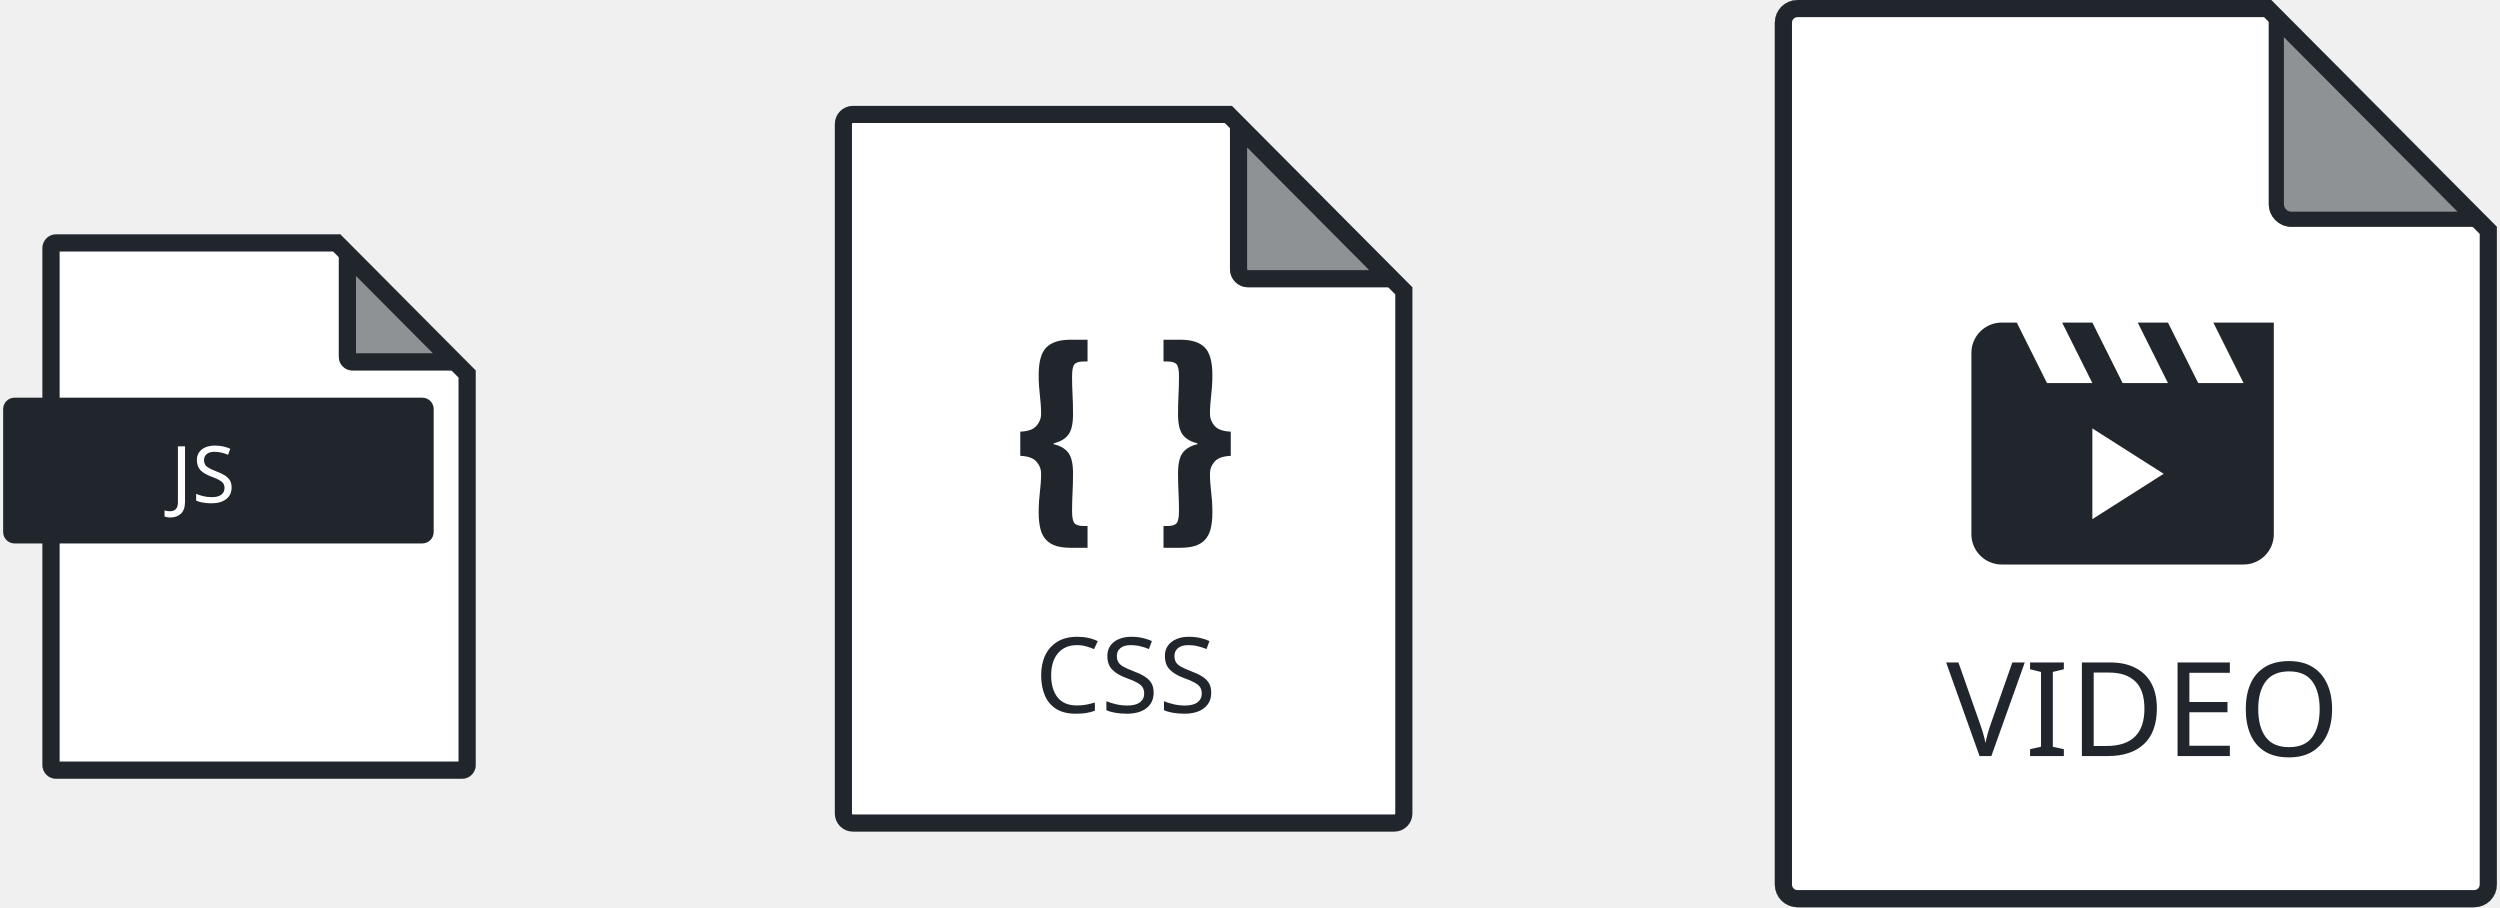
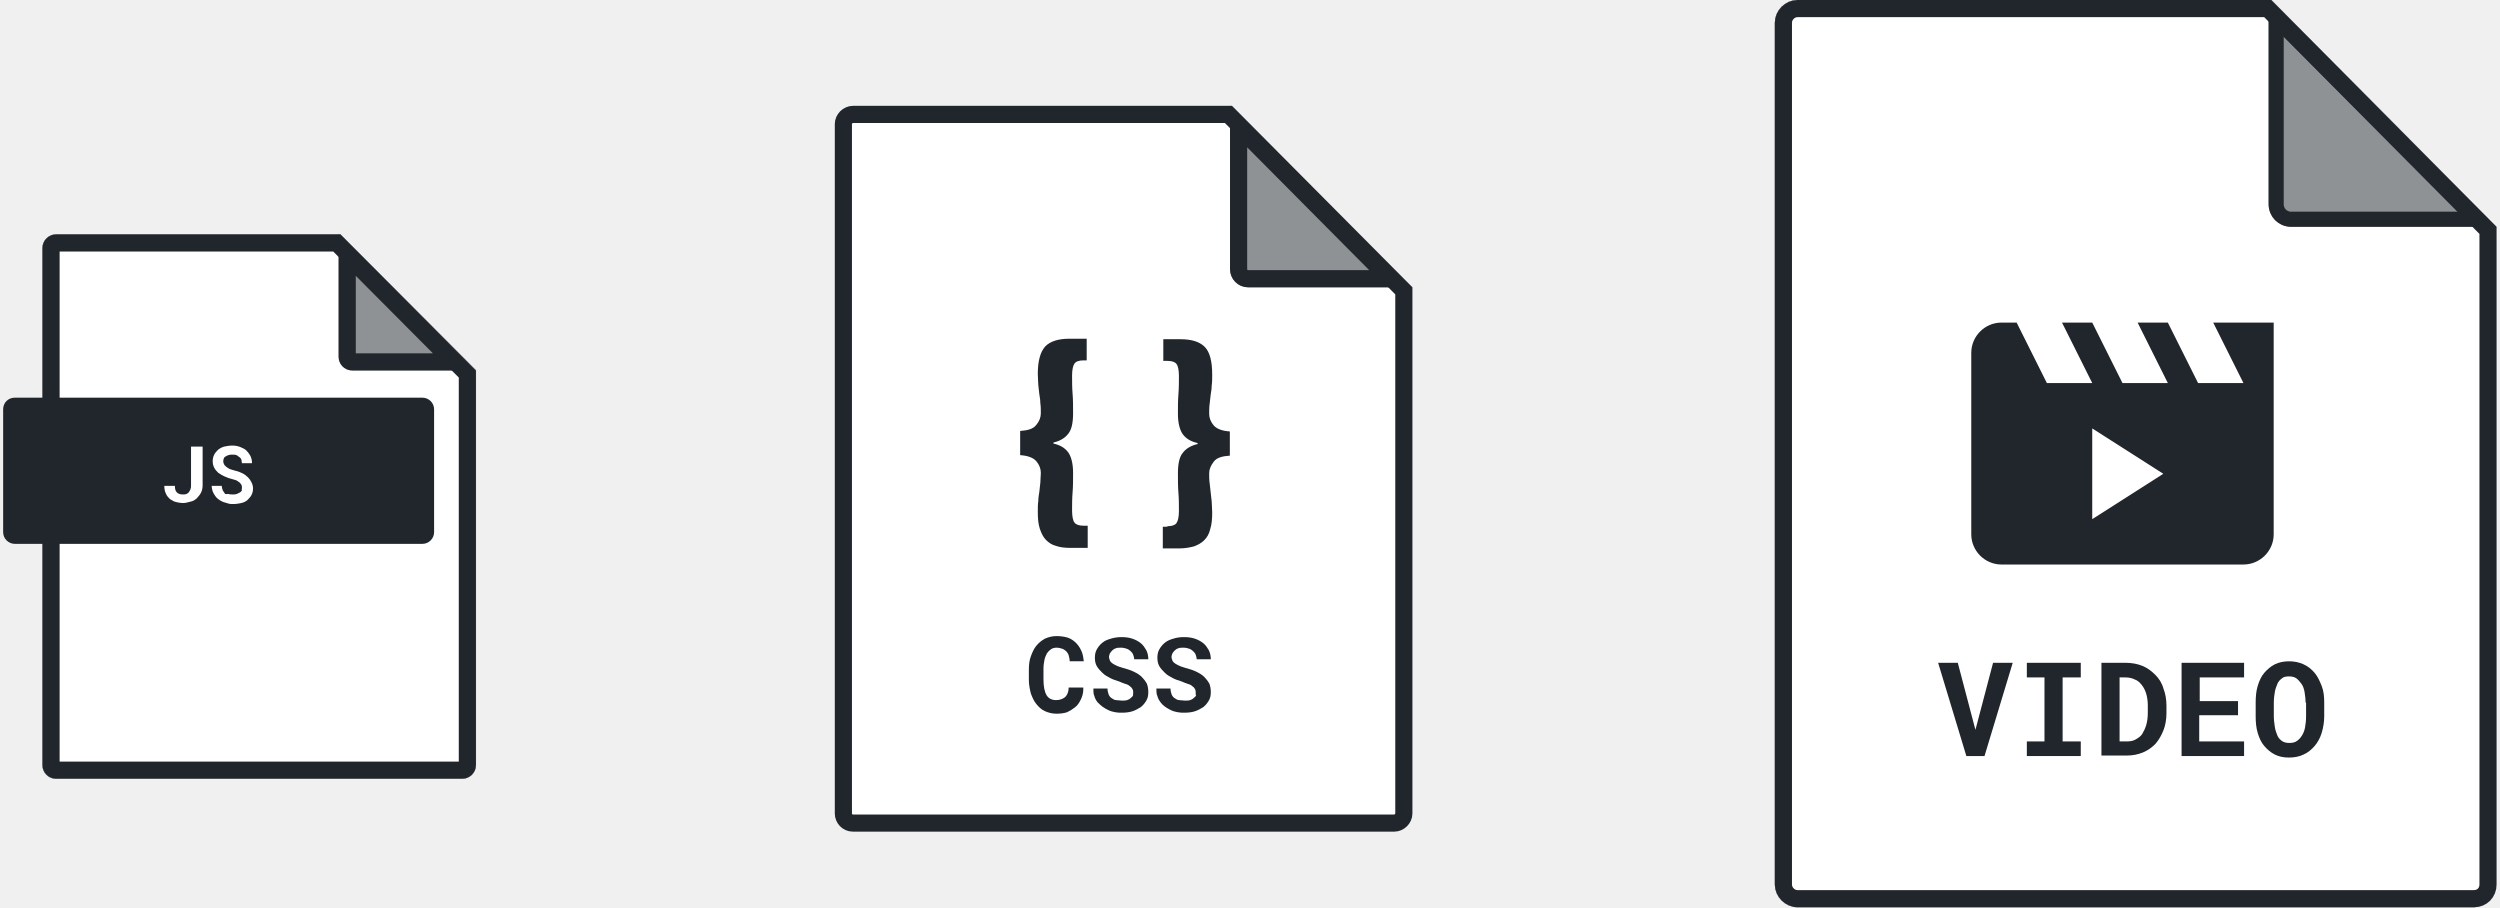
- <svg xmlns="http://www.w3.org/2000/svg" xmlns:xlink="http://www.w3.org/1999/xlink" width="496" height="180" viewBox="0 0 496 180" version="1.1">
-   <defs>
-     <path d="M78.79,4.31785671e-15 L114.603,36 L114.603,140.404 C114.603,142.39 112.983,144 111.016,144 L3.587,144 C1.606,144 0,142.383 0,140.404 L0,3.595 C0,1.61 1.62,0 3.587,0 L78.79,0 Z" id="path-1" />
-     <path d="M114.213,36 L114.213,3.6 C114.213,1.612 112.605,1.93917618e-16 110.616,4.33782205e-16 L78.4,4.31785671e-15" id="path-2" />
-     <path d="M98.487,5.39732121e-15 L143.254,45 L143.254,175.506 C143.254,177.988 141.242,180 138.75,180 L4.504,180 C2.016,180 0,177.979 0,175.506 L0,4.494 C0,2.012 2.011,0 4.504,0 L98.487,0 Z" id="path-3" />
-     <path d="M142.767,45 L142.767,4.5 C142.767,2.015 140.756,2.42397037e-16 138.269,5.42227789e-16 L98,5.39732121e-15" id="path-4" />
-     <path d="M98.487,5.39732121e-15 L143.254,45 L143.254,175.506 C143.254,177.988 141.242,180 138.75,180 L4.504,180 C2.016,180 0,177.979 0,175.506 L0,4.494 C0,2.012 2.011,0 4.504,0 L98.487,0 Z" id="path-5" />
-     <path d="M142.767,45 L142.767,4.5 C142.767,2.015 140.756,2.42397037e-16 138.269,5.42227789e-16 L98,5.39732121e-15" id="path-6" />
-     <path d="M59.092,3.23839253e-15 L85.952,27 L85.952,105.303 C85.952,106.793 84.737,108 83.262,108 L2.69,108 C1.205,108 0,106.787 0,105.303 L0,2.697 C0,1.207 1.215,0 2.69,0 L59.092,0 Z" id="path-7" />
-     <path d="M85.66,27 L85.66,2.688 C85.66,1.203 84.454,1.45438213e-16 82.962,3.25336654e-16 L58.8,3.23839253e-15" id="path-8" />
-     <path d="M66.892,3.23839253e-15 L93.752,27 L93.752,105.303 C93.752,106.793 92.537,108 91.062,108 L10.49,108 C9.005,108 7.8,106.787 7.8,105.303 L7.8,2.697 C7.8,1.207 9.015,0 10.49,0 L66.892,0 Z" id="path-9" />
-     <path d="M93.46,27 L93.46,2.688 C93.46,1.203 92.254,1.45438213e-16 90.762,3.25336654e-16 L66.6,3.23839253e-15" id="path-10" />
-   </defs>
-   <g id="Page-1" stroke="none" stroke-width="1" fill="none" fill-rule="evenodd">
+ <svg xmlns="http://www.w3.org/2000/svg" version="1.1" id="Layer_1" x="0px" y="0px" viewBox="0 0 496 180" style="enable-background:new 0 0 496 180;" xml:space="preserve">
+   <style type="text/css">
+ 	.st0{fill:#FFFFFF;}
+ 	.st1{fill:none;stroke:#21262D;stroke-width:3.406;}
+ 	.st2{fill:#21262D;fill-opacity:0.502;}
+ 	.st3{enable-background:new    ;}
+ 	.st4{fill:#21262D;}
+ 	.st5{fill:#C5C5C5;fill-opacity:0.502;}
+ 	.st6{fill:none;stroke:#21262D;stroke-width:3;}
+ 	.st7{font-family:'RobotoMono-Regular';}
+ 	.st8{font-size:26px;}
+ 	.st9{fill:none;stroke:#21262D;stroke-width:2.044;}
+ 	.st10{fill:none;stroke:#21262D;stroke-width:1.8;}
+ 	.st11{font-size:15.6px;}
+ </style>
+   <g id="Page-1">
    <g id="Group-2">
      <g id="Group-3-Copy-2" transform="translate(165.625, 21)">
        <g id="Rectangle-36">
-           <use fill="#FFF" fill-rule="evenodd" xlink:href="#path-1" />
-           <path stroke="#21262d" stroke-width="3.406" d="M78.082,1.703 L3.587,1.703 C2.556,1.703 1.703,2.555 1.703,3.595 L1.703,140.404 C1.703,141.446 2.551,142.297 3.587,142.297 L111.016,142.297 C112.047,142.297 112.9,141.445 112.9,140.404 L112.9,36.703 L78.082,1.703 Z" />
+           <g>
+             <path id="path-1" class="st0" d="M78.8,0l35.8,36v104.4c0,2-1.6,3.6-3.6,3.6H3.6c-2,0-3.6-1.6-3.6-3.6V3.6C0,1.6,1.6,0,3.6,0       H78.8z" />
+           </g>
+           <path class="st1" d="M78.1,1.7H3.6c-1,0-1.9,0.9-1.9,1.9v136.8c0,1,0.8,1.9,1.9,1.9H111c1,0,1.9-0.9,1.9-1.9V36.7L78.1,1.7z" />
        </g>
        <g id="Path-50-Copy" transform="translate(96.30673, 18) scale(-1, -1) translate(-96.30673, -18)">
-           <use fill-opacity=".502" fill="#21262d" fill-rule="evenodd" xlink:href="#path-2" />
-           <path stroke="#21262d" stroke-width="3.406" d="M112.51,31.873 L112.51,3.6 C112.51,2.551 111.663,1.703 110.616,1.703 L82.496,1.703 L112.51,31.873 Z" />
+           <g>
+             <path id="path-2" class="st2" d="M114.2,36V3.6c0-2-1.6-3.6-3.6-3.6H78.4" />
+           </g>
+           <path class="st1" d="M112.5,31.9V3.6c0-1-0.8-1.9-1.9-1.9H82.5L112.5,31.9z" />
        </g>
-         <text id="CSS" font-family="RobotoMono-Regular, Roboto Mono" font-size="20.8" font-weight="normal" fill="#21262d">
-           <tspan x="39.677" y="120.4">CSS</tspan>
-         </text>
+         <g class="st3">
+           <path class="st4" d="M49.3,115.8c0,0.7-0.2,1.4-0.5,2s-0.6,1.1-1.1,1.5c-0.5,0.4-1,0.7-1.6,1c-0.6,0.2-1.3,0.3-2.1,0.3      c-0.9,0-1.6-0.2-2.3-0.5c-0.7-0.3-1.2-0.8-1.7-1.4c-0.5-0.6-0.8-1.3-1.1-2.1c-0.2-0.8-0.4-1.7-0.4-2.7v-2c0-1,0.1-1.9,0.4-2.7      c0.3-0.8,0.6-1.5,1.1-2.1c0.5-0.6,1-1,1.7-1.4c0.7-0.3,1.4-0.5,2.3-0.5c0.8,0,1.5,0.1,2.2,0.3c0.6,0.2,1.2,0.6,1.6,1      c0.4,0.4,0.8,0.9,1.1,1.6c0.3,0.6,0.4,1.3,0.5,2.1h-2.8c0-0.4-0.1-0.8-0.2-1.2c-0.1-0.3-0.3-0.6-0.5-0.8      c-0.2-0.2-0.5-0.4-0.8-0.5c-0.3-0.1-0.7-0.2-1.1-0.2c-0.4,0-0.8,0.1-1.1,0.3s-0.6,0.5-0.8,0.8c-0.2,0.4-0.4,0.8-0.5,1.3      s-0.2,1.1-0.2,1.8v2c0,1.5,0.2,2.5,0.6,3.2c0.4,0.7,1.1,1,1.9,1c0.7,0,1.3-0.2,1.8-0.6c0.4-0.4,0.7-1,0.7-1.9H49.3z" />
+           <path class="st4" d="M59.2,116.5c0-0.3,0-0.5-0.1-0.7c-0.1-0.2-0.2-0.4-0.5-0.6c-0.2-0.2-0.5-0.4-0.9-0.5s-0.8-0.3-1.3-0.5      c-0.6-0.2-1.3-0.4-1.8-0.7c-0.6-0.3-1.1-0.6-1.5-1s-0.8-0.8-1.1-1.3s-0.4-1.1-0.4-1.7c0-0.6,0.1-1.2,0.4-1.7      c0.3-0.5,0.6-0.9,1.1-1.3c0.5-0.4,1-0.6,1.7-0.8s1.3-0.3,2.1-0.3c0.8,0,1.5,0.1,2.1,0.3s1.2,0.5,1.7,0.9      c0.5,0.4,0.8,0.9,1.1,1.4c0.3,0.6,0.4,1.2,0.4,1.8h-2.8c0-0.3-0.1-0.6-0.2-0.9c-0.1-0.3-0.3-0.5-0.5-0.7      c-0.2-0.2-0.5-0.4-0.8-0.5c-0.3-0.1-0.7-0.2-1.1-0.2c-0.4,0-0.7,0-1,0.1c-0.3,0.1-0.5,0.2-0.7,0.4s-0.4,0.4-0.5,0.6      c-0.1,0.2-0.2,0.5-0.2,0.7c0,0.3,0.1,0.5,0.2,0.8c0.1,0.2,0.3,0.4,0.6,0.6c0.3,0.2,0.6,0.3,1,0.5c0.4,0.1,0.8,0.3,1.3,0.4      c0.7,0.2,1.3,0.4,1.9,0.7c0.6,0.3,1.1,0.6,1.5,1c0.4,0.4,0.7,0.8,1,1.3c0.2,0.5,0.3,1.1,0.3,1.7c0,0.7-0.1,1.2-0.4,1.7      c-0.3,0.5-0.6,0.9-1.1,1.3c-0.5,0.3-1,0.6-1.6,0.8c-0.6,0.2-1.3,0.3-2.1,0.3c-0.5,0-0.9,0-1.4-0.1c-0.5-0.1-0.9-0.2-1.3-0.4      c-0.4-0.2-0.8-0.4-1.2-0.7c-0.4-0.3-0.7-0.6-1-0.9c-0.3-0.4-0.5-0.8-0.6-1.2c-0.2-0.4-0.2-0.9-0.2-1.5h2.8      c0,0.4,0.1,0.8,0.2,1.1c0.1,0.3,0.3,0.6,0.6,0.8s0.6,0.4,0.9,0.4s0.7,0.1,1.2,0.1c0.4,0,0.7,0,1-0.1c0.3-0.1,0.5-0.2,0.7-0.4      c0.2-0.2,0.4-0.3,0.5-0.6C59.1,117,59.2,116.8,59.2,116.5z" />
+           <path class="st4" d="M71.6,116.5c0-0.3,0-0.5-0.1-0.7c-0.1-0.2-0.2-0.4-0.5-0.6c-0.2-0.2-0.5-0.4-0.9-0.5s-0.8-0.3-1.3-0.5      c-0.6-0.2-1.3-0.4-1.8-0.7c-0.6-0.3-1.1-0.6-1.5-1c-0.4-0.4-0.8-0.8-1.1-1.3s-0.4-1.1-0.4-1.7c0-0.6,0.1-1.2,0.4-1.7      s0.6-0.9,1.1-1.3c0.5-0.4,1-0.6,1.7-0.8c0.6-0.2,1.3-0.3,2.1-0.3c0.8,0,1.5,0.1,2.1,0.3c0.6,0.2,1.2,0.5,1.7,0.9      c0.5,0.4,0.8,0.9,1.1,1.4c0.3,0.6,0.4,1.2,0.4,1.8h-2.8c0-0.3-0.1-0.6-0.2-0.9c-0.1-0.3-0.3-0.5-0.5-0.7      c-0.2-0.2-0.5-0.4-0.8-0.5c-0.3-0.1-0.7-0.2-1.1-0.2c-0.4,0-0.7,0-1,0.1c-0.3,0.1-0.5,0.2-0.7,0.4s-0.4,0.4-0.5,0.6      c-0.1,0.2-0.2,0.5-0.2,0.7c0,0.3,0.1,0.5,0.2,0.8c0.1,0.2,0.3,0.4,0.6,0.6c0.3,0.2,0.6,0.3,1,0.5c0.4,0.1,0.8,0.3,1.3,0.4      c0.7,0.2,1.3,0.4,1.9,0.7c0.6,0.3,1.1,0.6,1.5,1c0.4,0.4,0.7,0.8,1,1.3c0.2,0.5,0.3,1.1,0.3,1.7c0,0.7-0.1,1.2-0.4,1.7      c-0.3,0.5-0.6,0.9-1.1,1.3c-0.5,0.3-1,0.6-1.6,0.8s-1.3,0.3-2.1,0.3c-0.5,0-0.9,0-1.4-0.1c-0.5-0.1-0.9-0.2-1.3-0.4      c-0.4-0.2-0.8-0.4-1.2-0.7c-0.4-0.3-0.7-0.6-0.9-0.9c-0.3-0.4-0.5-0.8-0.6-1.2c-0.2-0.4-0.2-0.9-0.2-1.5h2.8      c0,0.4,0.1,0.8,0.2,1.1c0.1,0.3,0.3,0.6,0.6,0.8s0.6,0.4,0.9,0.4s0.7,0.1,1.2,0.1c0.4,0,0.7,0,1-0.1c0.3-0.1,0.5-0.2,0.7-0.4      c0.2-0.2,0.4-0.3,0.5-0.6C71.6,117,71.6,116.8,71.6,116.5z" />
+         </g>
      </g>
-       <path d="M215.769,104.36 L215.769,108.68 L212.409,108.68 C211.289,108.68 210.337,108.56 209.553,108.32 C208.769,108.08 208.113,107.688 207.585,107.144 C207.057,106.6 206.673,105.88 206.433,104.984 C206.193,104.088 206.073,102.984 206.073,101.672 C206.073,100.84 206.097,100.104 206.145,99.464 C206.193,98.824 206.249,98.216 206.313,97.64 C206.377,97.064 206.433,96.48 206.481,95.888 C206.529,95.296 206.553,94.632 206.553,93.896 C206.553,93.064 206.249,92.296 205.641,91.592 C205.033,90.888 203.961,90.504 202.425,90.44 L202.425,85.64 C203.961,85.576 205.033,85.192 205.641,84.488 C206.249,83.784 206.553,83.016 206.553,82.184 C206.553,81.448 206.529,80.784 206.481,80.192 C206.433,79.6 206.377,79.016 206.313,78.44 C206.249,77.864 206.193,77.256 206.145,76.616 C206.097,75.976 206.073,75.24 206.073,74.408 C206.073,71.784 206.577,69.96 207.585,68.936 C208.593,67.912 210.201,67.4 212.409,67.4 L215.769,67.4 L215.769,71.72 L215.001,71.72 C214.105,71.72 213.497,71.904 213.177,72.272 C212.857,72.64 212.697,73.448 212.697,74.696 C212.697,75.912 212.729,77.112 212.793,78.296 C212.857,79.48 212.889,80.776 212.889,82.184 C212.889,84.104 212.569,85.472 211.929,86.288 C211.289,87.104 210.329,87.656 209.049,87.944 L209.049,88.136 C210.329,88.424 211.289,88.976 211.929,89.792 C212.569,90.608 212.889,91.976 212.889,93.896 C212.889,95.304 212.857,96.6 212.793,97.784 C212.729,98.968 212.697,100.168 212.697,101.384 C212.697,102.632 212.857,103.44 213.177,103.808 C213.497,104.176 214.105,104.36 215.001,104.36 L215.769,104.36 Z M231.609,104.36 C232.505,104.36 233.113,104.176 233.433,103.808 C233.753,103.44 233.913,102.632 233.913,101.384 C233.913,100.168 233.881,98.968 233.817,97.784 C233.753,96.6 233.721,95.304 233.721,93.896 C233.721,91.976 234.041,90.608 234.681,89.792 C235.321,88.976 236.281,88.424 237.561,88.136 L237.561,87.944 C236.281,87.656 235.321,87.104 234.681,86.288 C234.041,85.472 233.721,84.104 233.721,82.184 C233.721,80.776 233.753,79.48 233.817,78.296 C233.881,77.112 233.913,75.912 233.913,74.696 C233.913,73.448 233.753,72.64 233.433,72.272 C233.113,71.904 232.505,71.72 231.609,71.72 L230.841,71.72 L230.841,67.4 L234.201,67.4 C236.409,67.4 238.017,67.912 239.025,68.936 C240.033,69.96 240.537,71.784 240.537,74.408 C240.537,75.24 240.513,75.976 240.465,76.616 C240.417,77.256 240.361,77.864 240.297,78.44 C240.233,79.016 240.177,79.6 240.129,80.192 C240.081,80.784 240.057,81.448 240.057,82.184 C240.057,83.016 240.361,83.784 240.969,84.488 C241.577,85.192 242.649,85.576 244.185,85.64 L244.185,90.44 C242.649,90.504 241.577,90.888 240.969,91.592 C240.361,92.296 240.057,93.064 240.057,93.896 C240.057,94.632 240.081,95.296 240.129,95.888 C240.177,96.48 240.233,97.064 240.297,97.64 C240.361,98.216 240.417,98.824 240.465,99.464 C240.513,100.104 240.537,100.84 240.537,101.672 C240.537,102.984 240.417,104.088 240.177,104.984 C239.937,105.88 239.553,106.6 239.025,107.144 C238.497,107.688 237.833,108.08 237.033,108.32 C236.233,108.56 235.289,108.68 234.201,108.68 L230.841,108.68 L230.841,104.36 L231.609,104.36 Z" id="{-}" fill="#21262d" />
+       <path id="_x7B_-_x7D_" class="st4" d="M215.8,104.4v4.3h-3.4c-1.1,0-2.1-0.1-2.9-0.4c-0.8-0.2-1.4-0.6-2-1.2    c-0.5-0.5-0.9-1.3-1.2-2.2s-0.4-2-0.4-3.3c0-0.8,0-1.6,0.1-2.2c0-0.6,0.1-1.2,0.2-1.8c0.1-0.6,0.1-1.2,0.2-1.8    c0-0.6,0.1-1.3,0.1-2c0-0.8-0.3-1.6-0.9-2.3c-0.6-0.7-1.7-1.1-3.2-1.2v-4.8c1.5-0.1,2.6-0.4,3.2-1.2c0.6-0.7,0.9-1.5,0.9-2.3    c0-0.7,0-1.4-0.1-2c0-0.6-0.1-1.2-0.2-1.8c-0.1-0.6-0.1-1.2-0.2-1.8c0-0.6-0.1-1.4-0.1-2.2c0-2.6,0.5-4.4,1.5-5.5    c1-1,2.6-1.5,4.8-1.5h3.4v4.3H215c-0.9,0-1.5,0.2-1.8,0.6c-0.3,0.4-0.5,1.2-0.5,2.4c0,1.2,0,2.4,0.1,3.6s0.1,2.5,0.1,3.9    c0,1.9-0.3,3.3-1,4.1c-0.6,0.8-1.6,1.4-2.9,1.7v0.2c1.3,0.3,2.2,0.8,2.9,1.7c0.6,0.8,1,2.2,1,4.1c0,1.4,0,2.7-0.1,3.9    s-0.1,2.4-0.1,3.6c0,1.2,0.2,2.1,0.5,2.4c0.3,0.4,0.9,0.6,1.8,0.6H215.8z M231.6,104.4c0.9,0,1.5-0.2,1.8-0.6    c0.3-0.4,0.5-1.2,0.5-2.4c0-1.2,0-2.4-0.1-3.6c-0.1-1.2-0.1-2.5-0.1-3.9c0-1.9,0.3-3.3,1-4.1c0.6-0.8,1.6-1.4,2.9-1.7v-0.2    c-1.3-0.3-2.2-0.8-2.9-1.7c-0.6-0.8-1-2.2-1-4.1c0-1.4,0-2.7,0.1-3.9c0.1-1.2,0.1-2.4,0.1-3.6c0-1.2-0.2-2.1-0.5-2.4    c-0.3-0.4-0.9-0.6-1.8-0.6h-0.8v-4.3h3.4c2.2,0,3.8,0.5,4.8,1.5c1,1,1.5,2.8,1.5,5.5c0,0.8,0,1.6-0.1,2.2c0,0.6-0.1,1.2-0.2,1.8    s-0.1,1.2-0.2,1.8s-0.1,1.3-0.1,2c0,0.8,0.3,1.6,0.9,2.3c0.6,0.7,1.7,1.1,3.2,1.2v4.8c-1.5,0.1-2.6,0.4-3.2,1.2s-0.9,1.5-0.9,2.3    c0,0.7,0,1.4,0.1,2s0.1,1.2,0.2,1.8c0.1,0.6,0.1,1.2,0.2,1.8c0,0.6,0.1,1.4,0.1,2.2c0,1.3-0.1,2.4-0.4,3.3    c-0.2,0.9-0.6,1.6-1.2,2.2c-0.5,0.5-1.2,0.9-2,1.2c-0.8,0.2-1.7,0.4-2.8,0.4h-3.4v-4.3H231.6z" />
      <g id="Group-3-Copy-4" transform="translate(352.125, 0)">
-         <g id="Rectangle-36">
-           <use fill="#FFF" fill-rule="evenodd" xlink:href="#path-3" />
-           <path stroke="#21262d" stroke-width="3.406" d="M97.779,1.703 L4.504,1.703 C2.953,1.703 1.703,2.951 1.703,4.494 L1.703,175.506 C1.703,177.041 2.96,178.297 4.504,178.297 L138.75,178.297 C140.301,178.297 141.551,177.049 141.551,175.506 L141.551,45.703 L97.779,1.703 Z" />
+         <g id="Rectangle-36_1_">
+           <g>
+             <path id="path-3" class="st0" d="M98.5,0l44.8,45v130.5c0,2.5-2,4.5-4.5,4.5H4.5C2,180,0,178,0,175.5V4.5C0,2,2,0,4.5,0H98.5z" />
+           </g>
+           <path class="st1" d="M97.8,1.7H4.5C3,1.7,1.7,3,1.7,4.5v171c0,1.5,1.3,2.8,2.8,2.8h134.2c1.6,0,2.8-1.2,2.8-2.8V45.7L97.8,1.7z" />
        </g>
-         <path d="M31,83.2 L59.32,72.4 L59.32,80.8 L49.6,83.8 L41.44,86.56 L41.44,86.8 L49.6,89.56 L59.32,92.56 L59.32,100.96 L31,90.16 L31,83.2 Z M72.76,64 L79.36,64 L68.8,116.2 L62.2,116.2 L72.76,64 Z M111.76,90.16 L83.44,100.96 L83.44,92.56 L93.16,89.56 L101.32,86.8 L101.32,86.56 L93.16,83.8 L83.44,80.8 L83.44,72.4 L111.76,83.2 L111.76,90.16 Z" id="&lt;/&gt;-copy" fill="#21262d" />
-         <g id="Path-50-Copy" transform="translate(120.3834, 22.5) scale(-1, -1) translate(-120.3834, -22.5)">
-           <use fill-opacity=".502" fill="#C5C5C5" fill-rule="evenodd" xlink:href="#path-4" />
-           <path stroke="#21262d" stroke-width="3" d="M141.267,41.365 L141.267,4.5 C141.267,2.842 139.927,1.5 138.269,1.5 L101.608,1.5 L141.267,41.365 Z" />
+         <path id="_x3C__x2F__x3E_-copy" class="st4" d="M31,83.2l28.3-10.8v8.4l-9.7,3l-8.2,2.8v0.2l8.2,2.8l9.7,3v8.4L31,90.2V83.2z      M72.8,64h6.6l-10.6,52.2h-6.6L72.8,64z M111.8,90.2L83.4,101v-8.4l9.7-3l8.2-2.8v-0.2l-8.2-2.8l-9.7-3v-8.4l28.3,10.8V90.2z" />
+         <g id="Path-50-Copy_1_" transform="translate(120.3834, 22.5) scale(-1, -1) translate(-120.3834, -22.5)">
+           <g>
+             <path id="path-4" class="st5" d="M142.8,45V4.5c0-2.5-2-4.5-4.5-4.5H98" />
+           </g>
+           <path class="st6" d="M141.3,41.4V4.5c0-1.7-1.3-3-3-3h-36.7L141.3,41.4z" />
        </g>
-         <text id="HTML" font-family="RobotoMono-Regular, Roboto Mono" font-size="26" font-weight="normal" fill="#21262d">
-           <tspan x="41.795" y="150">HTML</tspan>
-         </text>
+         <text transform="matrix(1 0 0 1 41.795 150)" class="st4 st7 st8">HTML</text>
      </g>
      <g id="Group-3-Copy-5" transform="translate(352.125, 0)">
-         <g id="Rectangle-36">
-           <use fill="#FFF" fill-rule="evenodd" xlink:href="#path-5" />
-           <path stroke="#21262d" stroke-width="3.406" d="M97.779,1.703 L4.504,1.703 C2.953,1.703 1.703,2.951 1.703,4.494 L1.703,175.506 C1.703,177.041 2.96,178.297 4.504,178.297 L138.75,178.297 C140.301,178.297 141.551,177.049 141.551,175.506 L141.551,45.703 L97.779,1.703 Z" />
+         <g id="Rectangle-36_2_">
+           <g>
+             <path id="path-5" class="st0" d="M98.5,0l44.8,45v130.5c0,2.5-2,4.5-4.5,4.5H4.5C2,180,0,178,0,175.5V4.5C0,2,2,0,4.5,0H98.5z" />
+           </g>
+           <path class="st1" d="M97.8,1.7H4.5C3,1.7,1.7,3,1.7,4.5v171c0,1.5,1.3,2.8,2.8,2.8h134.2c1.6,0,2.8-1.2,2.8-2.8V45.7L97.8,1.7z" />
        </g>
-         <g id="Path-50-Copy" transform="translate(120.3834, 22.5) scale(-1, -1) translate(-120.3834, -22.5)">
-           <use fill-opacity=".502" fill="#21262d" fill-rule="evenodd" xlink:href="#path-6" />
-           <path stroke="#21262d" stroke-width="3" d="M141.267,41.365 L141.267,4.5 C141.267,2.842 139.927,1.5 138.269,1.5 L101.608,1.5 L141.267,41.365 Z" />
+         <g id="Path-50-Copy_2_" transform="translate(120.3834, 22.5) scale(-1, -1) translate(-120.3834, -22.5)">
+           <g>
+             <path id="path-6" class="st2" d="M142.8,45V4.5c0-2.5-2-4.5-4.5-4.5H98" />
+           </g>
+           <path class="st6" d="M141.3,41.4V4.5c0-1.7-1.3-3-3-3h-36.7L141.3,41.4z" />
        </g>
-         <text id="VIDEO" font-family="RobotoMono-Regular, Roboto Mono" font-size="26" font-weight="normal" fill="#21262d">
-           <tspan x="33.994" y="150">VIDEO</tspan>
-         </text>
+         <g class="st3">
+           <path class="st4" d="M39.8,144.8l3.5-13.3h3.9L41.6,150H38l-5.6-18.5h3.9L39.8,144.8z" />
+           <path class="st4" d="M50,131.5h10.7v2.9h-3.6v12.7h3.6v2.9H50v-2.9h3.5v-12.7H50V131.5z" />
+           <path class="st4" d="M64.8,150v-18.5h4.8c1.2,0,2.3,0.2,3.3,0.6c1,0.4,1.8,1,2.6,1.8c0.7,0.7,1.3,1.6,1.6,2.7      c0.4,1,0.6,2.2,0.6,3.4v1.5c0,1.2-0.2,2.4-0.6,3.4c-0.4,1-0.9,1.9-1.6,2.7c-0.7,0.7-1.5,1.3-2.5,1.7c-1,0.4-2,0.6-3.2,0.6H64.8z       M68.4,134.4v12.7h1.4c0.7,0,1.3-0.1,1.8-0.4c0.5-0.3,1-0.6,1.3-1.1s0.6-1.1,0.8-1.8c0.2-0.7,0.3-1.5,0.3-2.4V140      c0-0.8-0.1-1.6-0.3-2.3c-0.2-0.7-0.5-1.3-0.9-1.8c-0.4-0.5-0.8-0.9-1.4-1.1c-0.6-0.3-1.2-0.4-1.9-0.4H68.4z" />
+           <path class="st4" d="M91.8,141.9h-7.6v5.2h8.9v2.9H80.7v-18.5h12.4v2.9h-8.8v4.7h7.6V141.9z" />
+           <path class="st4" d="M109,142.1c0,1.2-0.2,2.3-0.5,3.3s-0.8,1.9-1.4,2.6s-1.3,1.3-2.2,1.7c-0.8,0.4-1.8,0.6-2.9,0.6      s-2-0.2-2.8-0.6c-0.8-0.4-1.5-1-2.1-1.7c-0.6-0.7-1-1.6-1.3-2.6c-0.3-1-0.4-2.1-0.4-3.3v-2.7c0-1.2,0.1-2.3,0.4-3.3      s0.7-1.9,1.3-2.6c0.6-0.7,1.3-1.3,2.1-1.7c0.8-0.4,1.8-0.6,2.8-0.6c1.1,0,2,0.2,2.9,0.6c0.9,0.4,1.6,1,2.2,1.7      c0.6,0.7,1,1.6,1.4,2.6s0.5,2.1,0.5,3.3V142.1z M105.3,139.4c0-0.8-0.1-1.4-0.2-2.1c-0.1-0.6-0.3-1.2-0.6-1.6s-0.6-0.8-1-1.1      c-0.4-0.3-0.9-0.4-1.5-0.4c-0.6,0-1.1,0.1-1.4,0.4c-0.4,0.3-0.7,0.6-0.9,1.1s-0.4,1-0.5,1.6s-0.2,1.3-0.2,2.1v2.7      c0,0.7,0.1,1.4,0.2,2.1s0.3,1.2,0.5,1.7s0.5,0.8,0.9,1.1s0.9,0.4,1.5,0.4c0.6,0,1.1-0.1,1.5-0.4c0.4-0.3,0.7-0.6,1-1.1      c0.3-0.5,0.5-1,0.6-1.6s0.2-1.3,0.2-2.1V139.4z" />
+         </g>
      </g>
-       <path d="M439.125,64 L451.125,64 L451.125,106 C451.125,109.3 448.425,112 445.125,112 L397.125,112 C393.825,112 391.125,109.3 391.125,106 L391.125,70 C391.125,66.7 393.825,64 397.125,64 L400.125,64 L406.125,76 L415.125,76 L409.125,64 L415.125,64 L421.125,76 L430.125,76 L424.125,64 L430.125,64 L436.125,76 L445.125,76 L439.125,64 Z M415.125,85 L415.125,103 L429.268,94 L415.125,85 Z" id="Combined-Shape-Copy-2" fill="#21262d" />
+       <path id="Combined-Shape-Copy-2" class="st4" d="M439.1,64h12v42c0,3.3-2.7,6-6,6h-48c-3.3,0-6-2.7-6-6V70c0-3.3,2.7-6,6-6h3l6,12    h9l-6-12h6l6,12h9l-6-12h6l6,12h9L439.1,64z M415.1,85v18l14.1-9L415.1,85z" />
      <g id="Group-3-Copy-8" transform="translate(8.425, 46.5)">
-         <g id="Rectangle-36">
-           <use fill="#FFF" fill-rule="evenodd" xlink:href="#path-7" />
-           <path stroke="#21262d" stroke-width="2.044" d="M58.667,1.022 L2.69,1.022 C1.776,1.022 1.022,1.775 1.022,2.697 L1.022,105.303 C1.022,106.226 1.772,106.978 2.69,106.978 L83.262,106.978 C84.177,106.978 84.931,106.225 84.931,105.303 L84.931,27.422 L58.667,1.022 Z" />
+         <g id="Rectangle-36_3_">
+           <g>
+             <path id="path-7" class="st0" d="M59.1,0L86,27v78.3c0,1.5-1.2,2.7-2.7,2.7H2.7c-1.5,0-2.7-1.2-2.7-2.7V2.7C0,1.2,1.2,0,2.7,0       H59.1z" />
+           </g>
+           <path class="st9" d="M58.7,1h-56C1.8,1,1,1.8,1,2.7v102.6c0,0.9,0.7,1.7,1.7,1.7h80.6c0.9,0,1.7-0.8,1.7-1.7V27.4L58.7,1z" />
        </g>
-         <path d="M18.6,49.92 L35.592,43.44 L35.592,48.48 L29.76,50.28 L24.864,51.936 L24.864,52.08 L29.76,53.736 L35.592,55.536 L35.592,60.576 L18.6,54.096 L18.6,49.92 Z M43.656,38.4 L47.616,38.4 L41.28,69.72 L37.32,69.72 L43.656,38.4 Z M67.056,54.096 L50.064,60.576 L50.064,55.536 L55.896,53.736 L60.792,52.08 L60.792,51.936 L55.896,50.28 L50.064,48.48 L50.064,43.44 L67.056,49.92 L67.056,54.096 Z" id="&lt;/&gt;-copy" fill="#21262d" />
-         <g id="Path-50-Copy" transform="translate(72.23005, 13.5) scale(-1, -1) translate(-72.23005, -13.5)">
-           <use fill-opacity=".502" fill="#21262d" fill-rule="evenodd" xlink:href="#path-8" />
-           <path stroke="#21262d" stroke-width="1.8" d="M84.76,24.819 L84.76,2.688 C84.76,1.7 83.957,0.9 82.962,0.9 L60.965,0.9 L84.76,24.819 Z" />
+         <path id="_x3C__x2F__x3E_-copy_1_" class="st4" d="M18.6,49.9l17-6.5v5l-5.8,1.8l-4.9,1.7v0.1l4.9,1.7l5.8,1.8v5l-17-6.5V49.9z      M43.7,38.4h4l-6.3,31.3h-4L43.7,38.4z M67.1,54.1l-17,6.5v-5l5.8-1.8l4.9-1.7v-0.1l-4.9-1.7l-5.8-1.8v-5l17,6.5V54.1z" />
+         <g id="Path-50-Copy_3_" transform="translate(72.23005, 13.5) scale(-1, -1) translate(-72.23005, -13.5)">
+           <g>
+             <path id="path-8" class="st2" d="M85.7,27V2.7C85.7,1.2,84.5,0,83,0H58.8" />
+           </g>
+           <path class="st10" d="M84.8,24.8V2.7c0-1-0.8-1.8-1.8-1.8H61L84.8,24.8z" />
        </g>
-         <text id="HTML" font-family="RobotoMono-Regular, Roboto Mono" font-size="15.6" font-weight="normal" fill="#21262d">
-           <tspan x="25.077" y="89.8">HTML</tspan>
-         </text>
+         <text transform="matrix(1 0 0 1 25.077 89.8)" class="st4 st7 st11">HTML</text>
      </g>
      <g id="Group-3-Copy-9" transform="translate(0.625, 46.5)">
-         <g id="Rectangle-36">
-           <use fill="#FFF" fill-rule="evenodd" xlink:href="#path-9" />
-           <path stroke="#21262d" stroke-width="3.406" d="M66.184,1.703 L10.49,1.703 C9.952,1.703 9.503,2.152 9.503,2.697 L9.503,105.303 C9.503,105.85 9.948,106.297 10.49,106.297 L91.062,106.297 C91.601,106.297 92.049,105.848 92.049,105.303 L92.049,27.703 L66.184,1.703 Z" />
+         <g id="Rectangle-36_4_">
+           <g>
+             <path id="path-9" class="st0" d="M66.9,0l26.9,27v78.3c0,1.5-1.2,2.7-2.7,2.7H10.5c-1.5,0-2.7-1.2-2.7-2.7V2.7       C7.8,1.2,9,0,10.5,0H66.9z" />
+           </g>
+           <path class="st1" d="M66.2,1.7H10.5c-0.5,0-1,0.4-1,1v102.6c0,0.5,0.4,1,1,1h80.6c0.5,0,1-0.4,1-1V27.7L66.2,1.7z" />
        </g>
-         <rect id="Rectangle-37-Copy" fill="#21262d" x="0" y="32.4" width="85.418" height="28.921" rx="2.259" />
-         <g id="Path-50-Copy" transform="translate(80.03005, 13.5) scale(-1, -1) translate(-80.03005, -13.5)">
-           <use fill-opacity=".502" fill="#21262d" fill-rule="evenodd" xlink:href="#path-10" />
-           <path stroke="#21262d" stroke-width="3.406" d="M91.757,22.873 L91.757,2.688 C91.757,2.145 91.314,1.703 90.762,1.703 L70.696,1.703 L91.757,22.873 Z" />
+         <path id="Rectangle-37-Copy" class="st4" d="M2.3,32.4h80.9c1.2,0,2.3,1,2.3,2.3v24.4c0,1.2-1,2.3-2.3,2.3H2.3     c-1.2,0-2.3-1-2.3-2.3V34.7C0,33.4,1,32.4,2.3,32.4z" />
+         <g id="Path-50-Copy_4_" transform="translate(80.03005, 13.5) scale(-1, -1) translate(-80.03005, -13.5)">
+           <g>
+             <path id="path-10" class="st2" d="M93.5,27V2.7c0-1.5-1.2-2.7-2.7-2.7H66.6" />
+           </g>
+           <path class="st1" d="M91.8,22.9V2.7c0-0.5-0.4-1-1-1H70.7L91.8,22.9z" />
        </g>
      </g>
-       <text id="JS" font-family="RobotoMono-Regular, Roboto Mono" font-size="15.6" font-weight="normal" fill="#FFF">
-         <tspan x="33.863" y="99.7">JS</tspan>
-       </text>
+       <g class="st3">
+         <path class="st0" d="M38.1,88.6h2.1l0,7.7c0,0.5-0.1,1-0.3,1.4c-0.2,0.4-0.5,0.8-0.8,1.1s-0.7,0.6-1.2,0.7s-1,0.3-1.5,0.3     c-0.6,0-1.1-0.1-1.5-0.2c-0.5-0.1-0.8-0.4-1.2-0.6c-0.3-0.3-0.6-0.6-0.8-1.1c-0.2-0.4-0.3-0.9-0.3-1.5h2.1c0,0.6,0.1,1,0.4,1.3     s0.7,0.4,1.2,0.4c0.2,0,0.5,0,0.7-0.1c0.2-0.1,0.4-0.2,0.5-0.4s0.3-0.4,0.3-0.6c0.1-0.2,0.1-0.5,0.1-0.7V88.6z" />
+         <path class="st0" d="M48,96.8c0-0.2,0-0.4-0.1-0.6c-0.1-0.2-0.2-0.3-0.4-0.5c-0.2-0.1-0.4-0.3-0.6-0.4c-0.3-0.1-0.6-0.2-1-0.3     c-0.5-0.1-0.9-0.3-1.4-0.5c-0.4-0.2-0.8-0.4-1.2-0.7c-0.3-0.3-0.6-0.6-0.8-1c-0.2-0.4-0.3-0.8-0.3-1.3c0-0.5,0.1-0.9,0.3-1.3     c0.2-0.4,0.5-0.7,0.8-1c0.4-0.3,0.8-0.5,1.2-0.6c0.5-0.1,1-0.2,1.6-0.2c0.6,0,1.1,0.1,1.6,0.3c0.5,0.2,0.9,0.4,1.2,0.7     c0.3,0.3,0.6,0.7,0.8,1.1c0.2,0.4,0.3,0.9,0.3,1.4H48c0-0.2-0.1-0.5-0.1-0.7c-0.1-0.2-0.2-0.4-0.4-0.5s-0.3-0.3-0.6-0.4     c-0.2-0.1-0.5-0.1-0.8-0.1c-0.3,0-0.5,0-0.8,0.1s-0.4,0.2-0.6,0.3c-0.2,0.1-0.3,0.3-0.3,0.4c-0.1,0.2-0.1,0.4-0.1,0.6     c0,0.2,0.1,0.4,0.2,0.6c0.1,0.2,0.3,0.3,0.5,0.5c0.2,0.1,0.4,0.3,0.7,0.4c0.3,0.1,0.6,0.2,1,0.3c0.5,0.1,1,0.3,1.4,0.5     c0.4,0.2,0.8,0.5,1.1,0.8c0.3,0.3,0.5,0.6,0.7,1c0.2,0.4,0.3,0.8,0.3,1.2c0,0.5-0.1,0.9-0.3,1.3c-0.2,0.4-0.5,0.7-0.8,1     c-0.3,0.3-0.8,0.5-1.2,0.6c-0.5,0.1-1,0.2-1.6,0.2c-0.4,0-0.7,0-1-0.1s-0.7-0.2-1-0.3c-0.3-0.1-0.6-0.3-0.9-0.5     c-0.3-0.2-0.5-0.4-0.7-0.7c-0.2-0.3-0.4-0.6-0.5-0.9s-0.2-0.7-0.2-1.1H44c0,0.3,0.1,0.6,0.2,0.9c0.1,0.2,0.3,0.4,0.4,0.6     S45,98,45.3,98c0.3,0.1,0.6,0.1,0.9,0.1c0.3,0,0.5,0,0.8-0.1c0.2-0.1,0.4-0.2,0.6-0.3c0.2-0.1,0.3-0.3,0.4-0.4     C47.9,97.2,48,97,48,96.8z" />
+       </g>
    </g>
  </g>
</svg>
